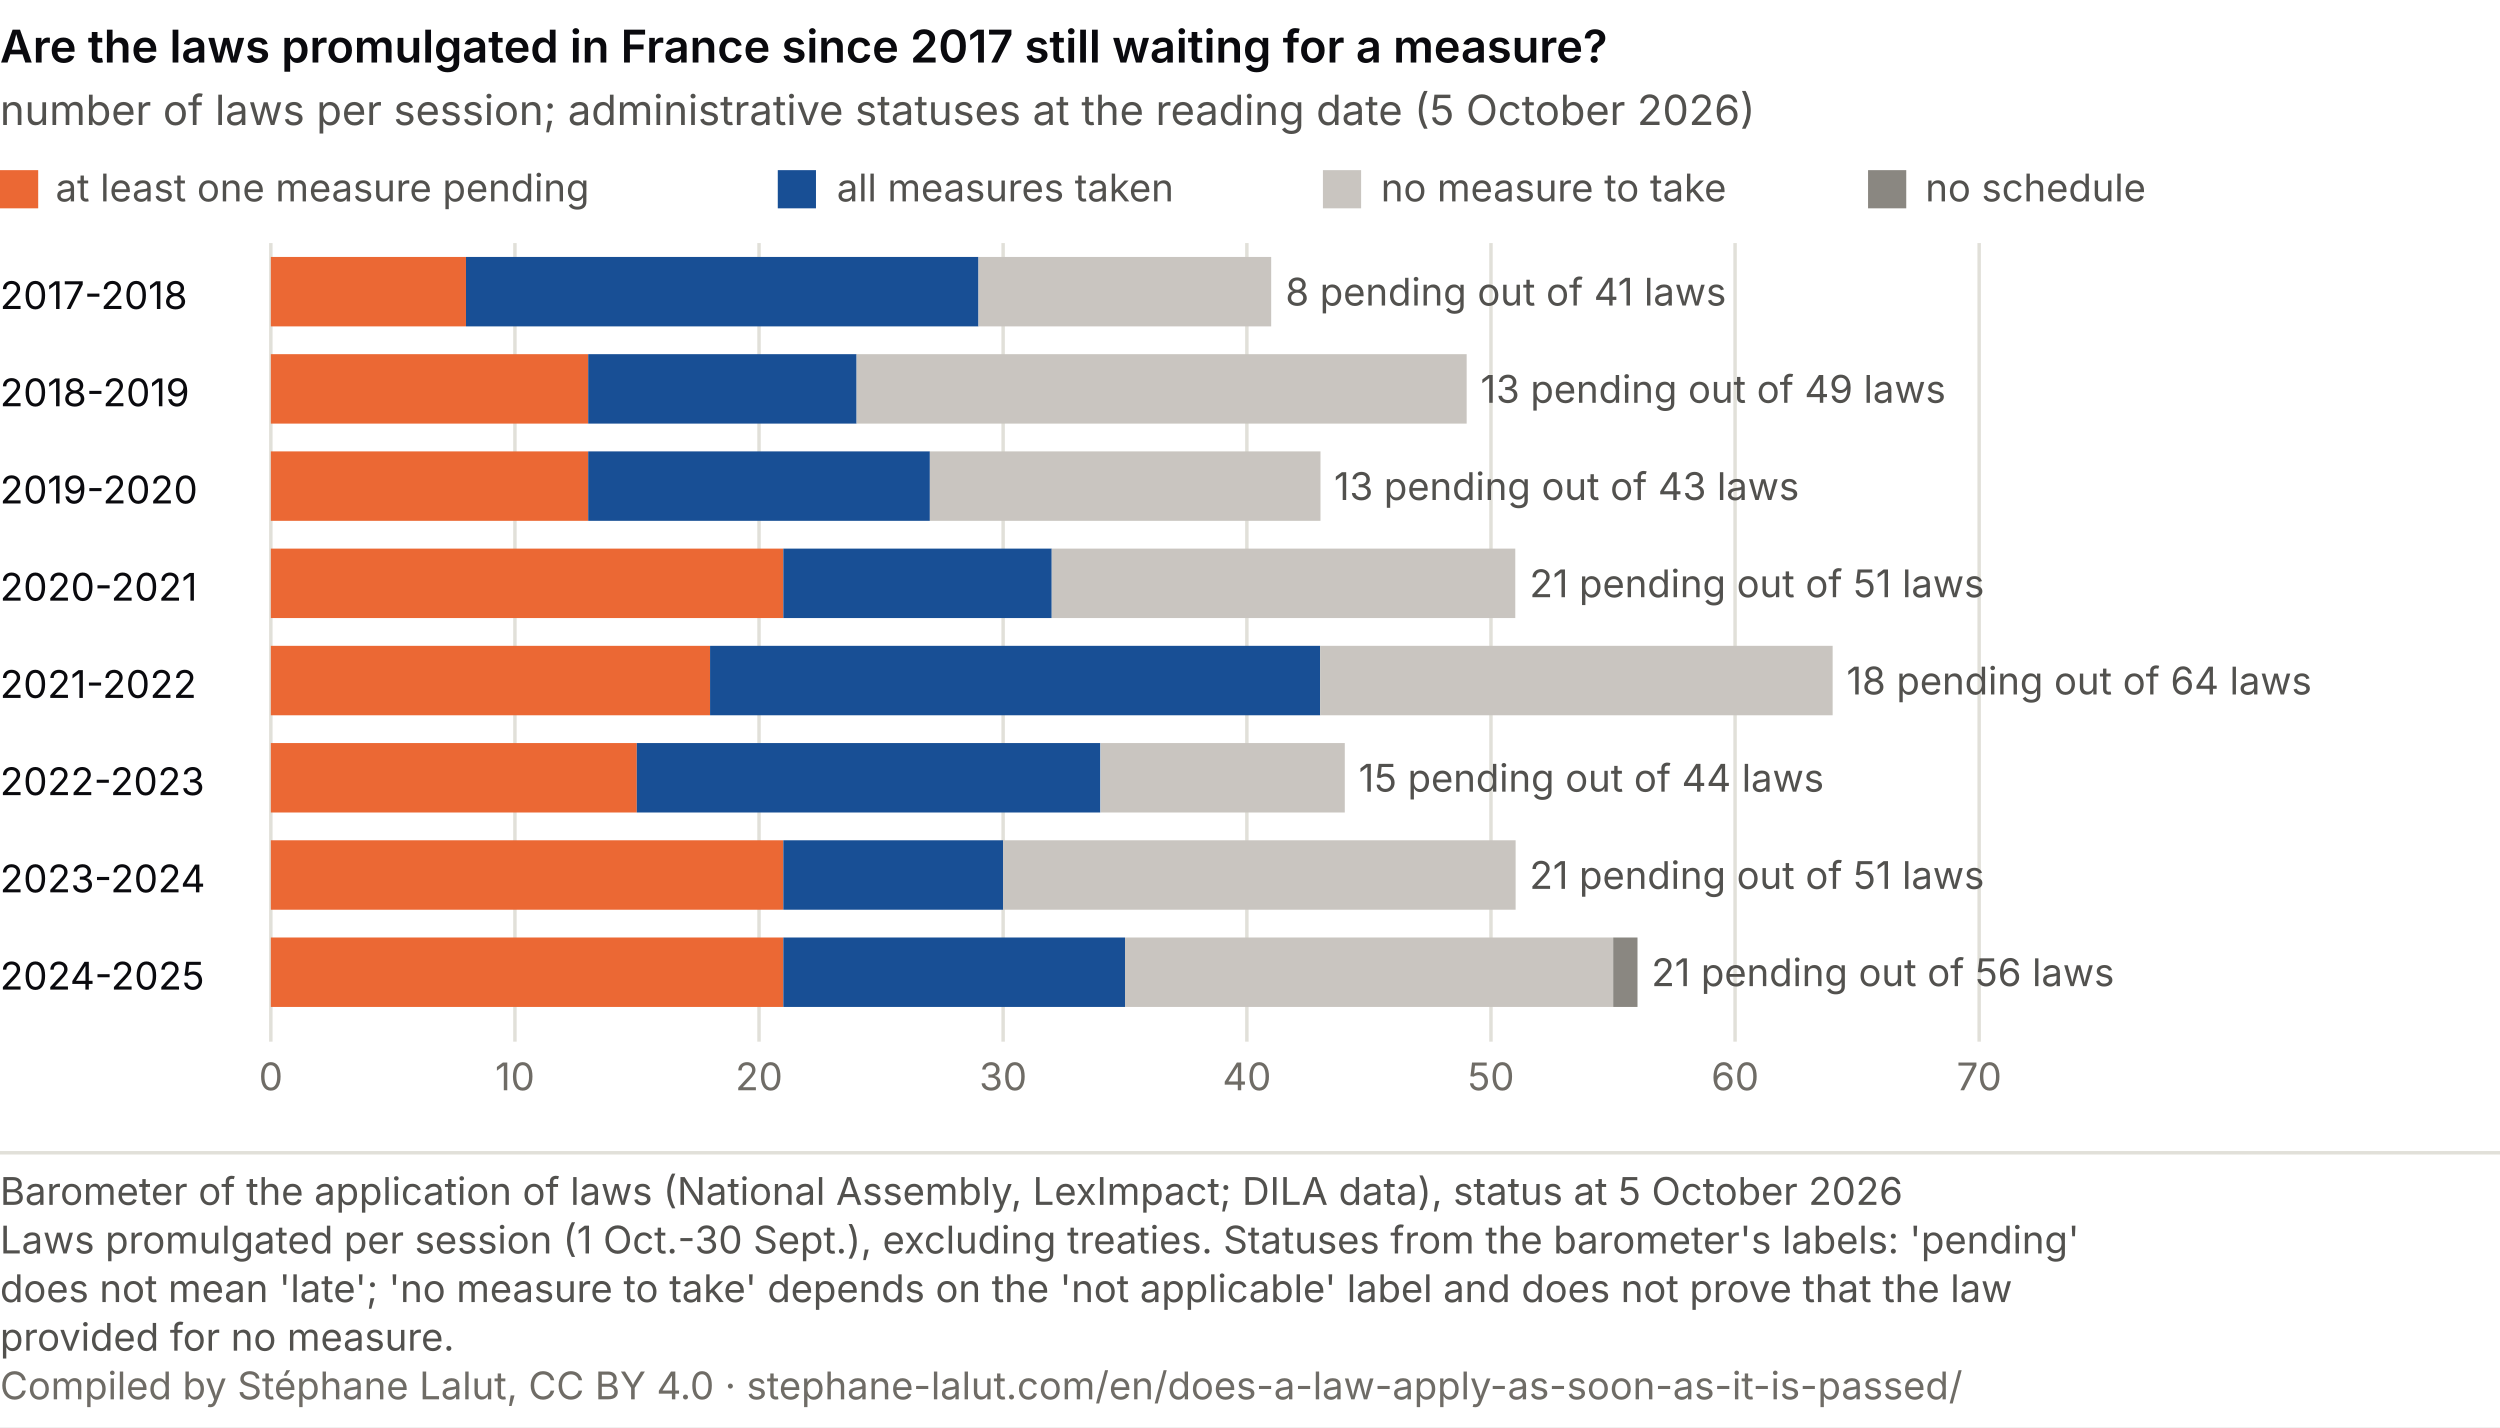
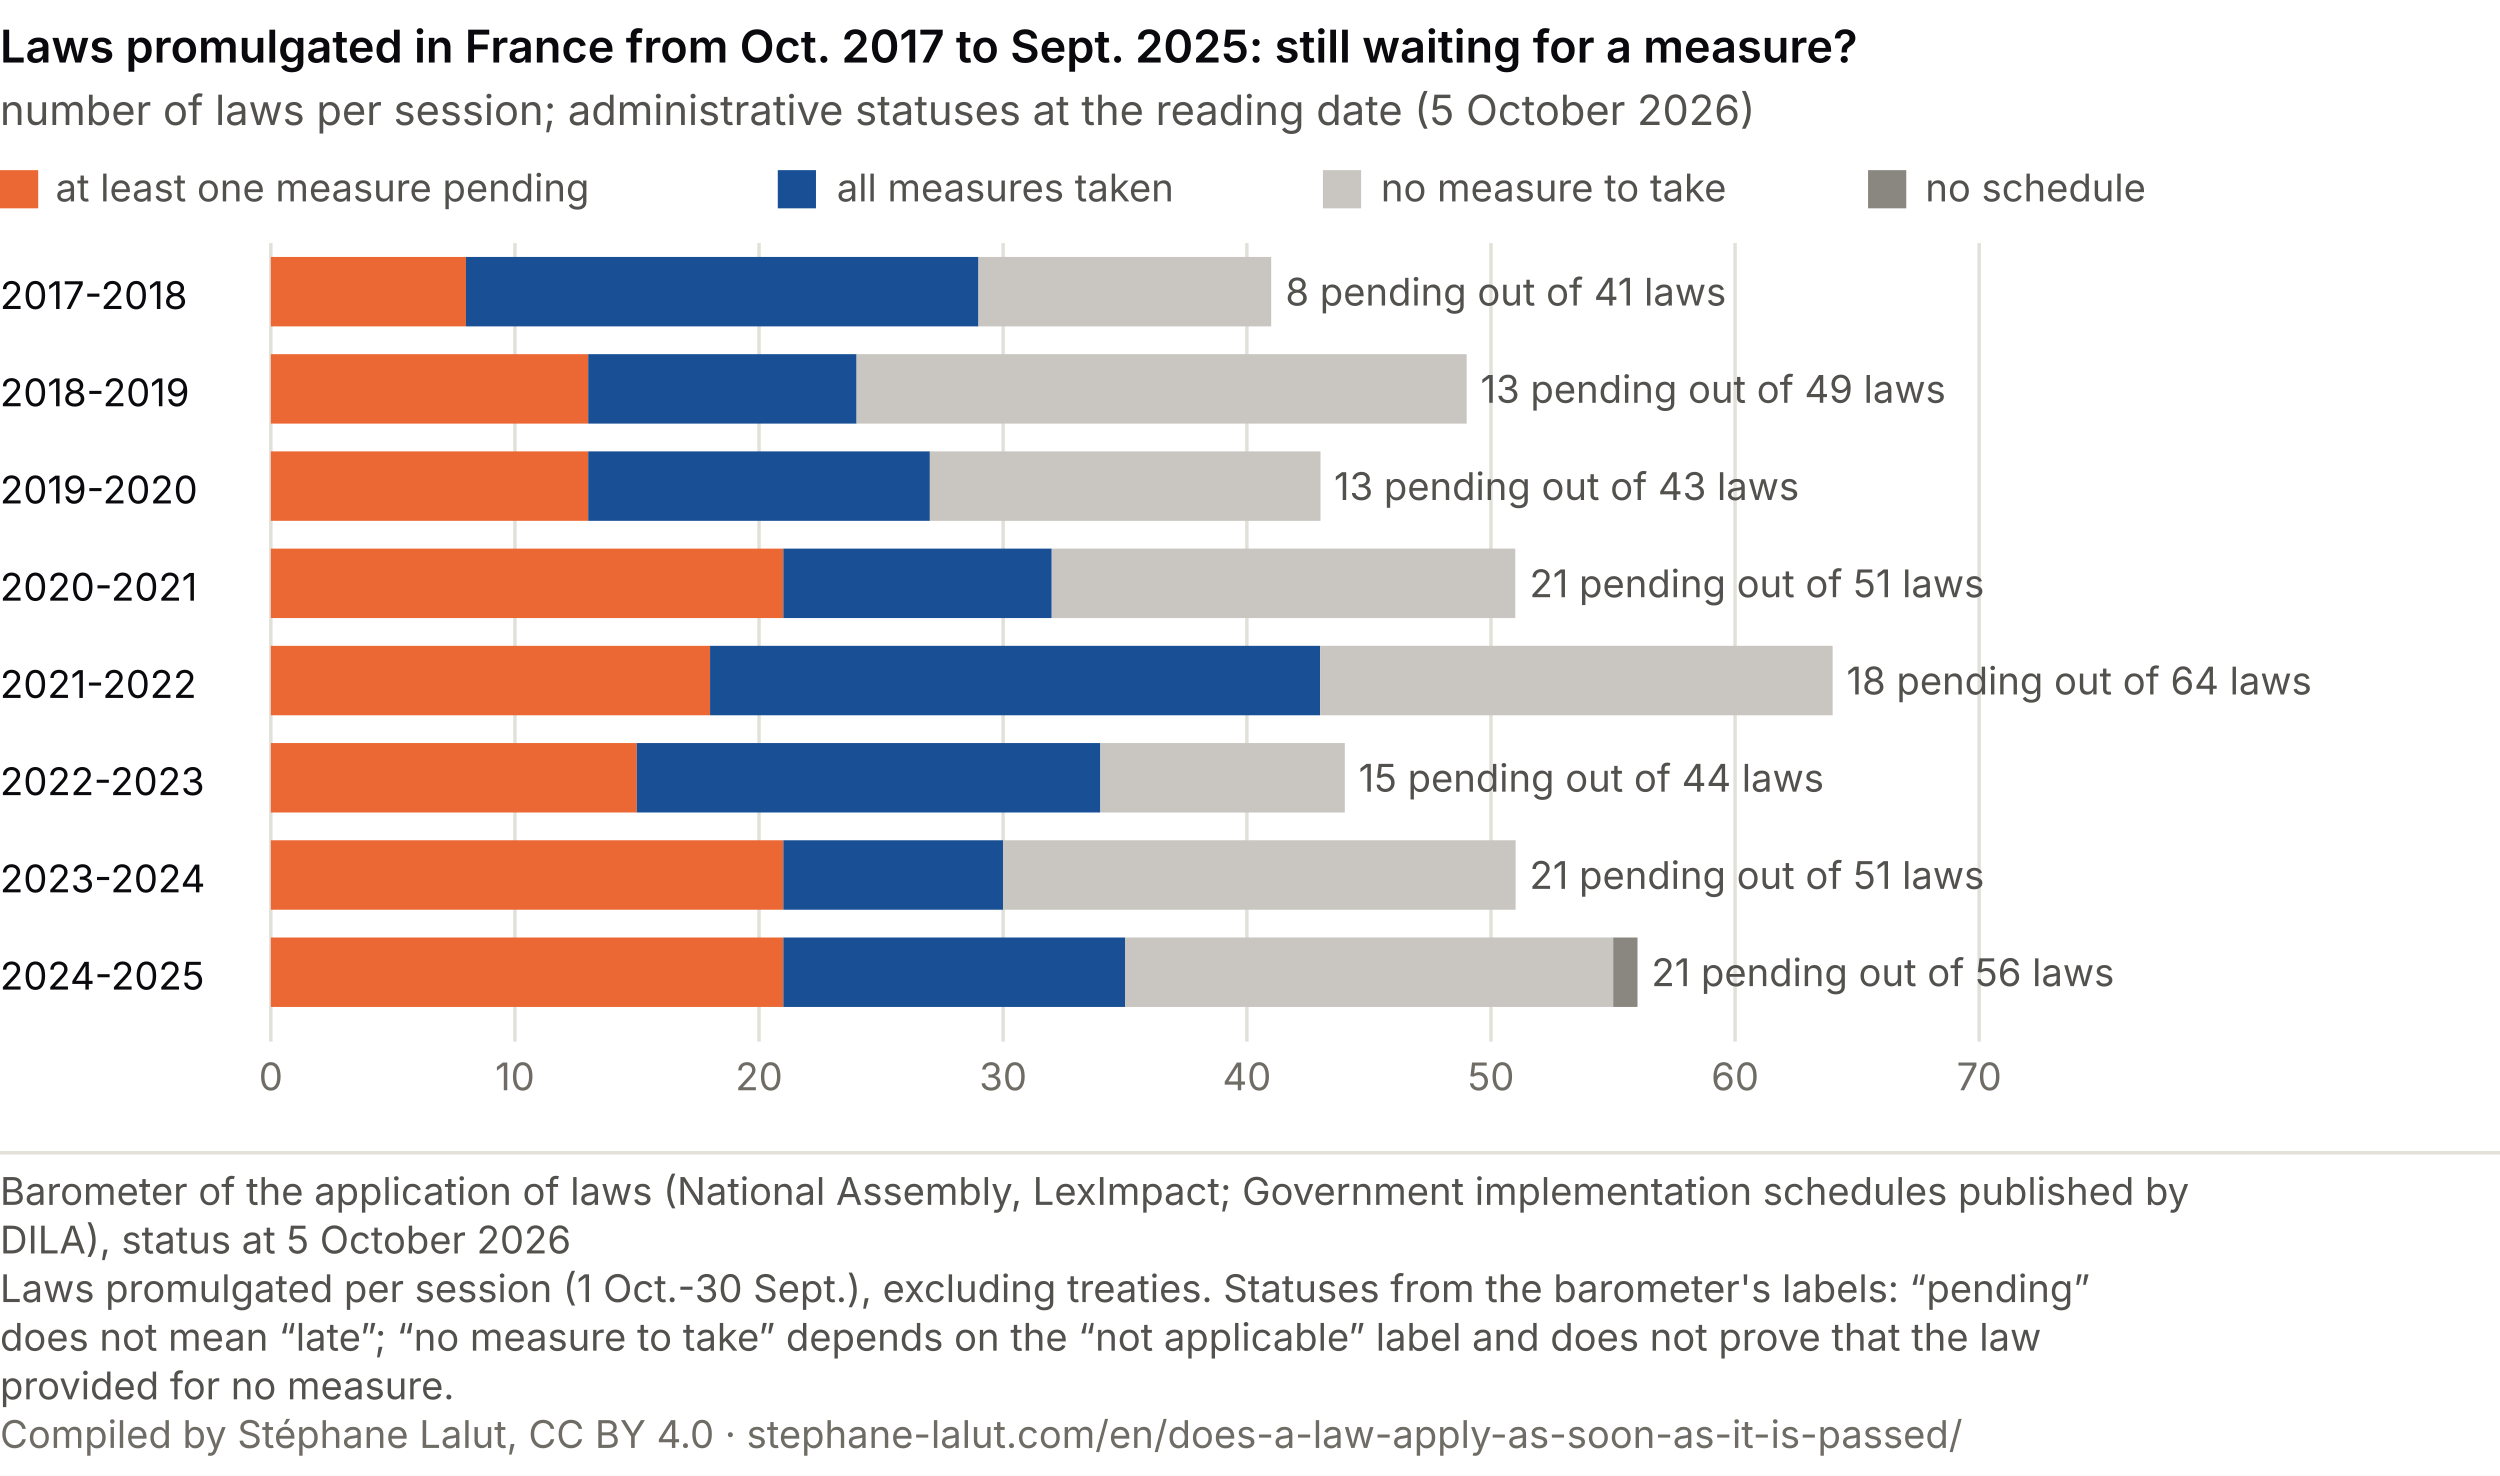
- <svg xmlns="http://www.w3.org/2000/svg" viewBox="0 0 720 411" role="img" font-variant-numeric="tabular-nums" aria-labelledby="at-t at-d" font-family="system-ui, -apple-system, Segoe UI, sans-serif">
-   <rect width="720" height="411" fill="#ffffff" />
-   <text x="0.0" y="18.0" font-size="13" fill="#0A0A0E" text-anchor="start" font-weight="600">Are the laws promulgated in France since 2017 still waiting for a measure?</text>
+ <svg xmlns="http://www.w3.org/2000/svg" viewBox="0 0 720 425" role="img" font-variant-numeric="tabular-nums" aria-labelledby="at-t at-d" font-family="system-ui, -apple-system, Segoe UI, sans-serif">
+   <rect width="720" height="425" fill="#ffffff" />
+   <text x="0.0" y="18.0" font-size="13" fill="#0A0A0E" text-anchor="start" font-weight="600">Laws promulgated in France from Oct. 2017 to Sept. 2025: still waiting for a measure?</text>
  <text x="0.0" y="36.0" font-size="12" fill="#52514e" text-anchor="start">number of laws per session; administrative statuses at the reading date (5 October 2026)</text>
  <rect x="0" y="49" width="11" height="11" fill="#eb6834" />
  <text x="16.0" y="58.0" font-size="11" fill="#52514e" text-anchor="start">at least one measure pending</text>
  <rect x="224" y="49" width="11" height="11" fill="#184f95" />
  <text x="241.0" y="58.0" font-size="11" fill="#52514e" text-anchor="start">all measures taken</text>
  <rect x="381" y="49" width="11" height="11" fill="#c9c5c0" />
  <text x="397.7" y="58.0" font-size="11" fill="#52514e" text-anchor="start">no measure to take</text>
  <rect x="538" y="49" width="11" height="11" fill="#8a8781" />
  <text x="554.5" y="58.0" font-size="11" fill="#52514e" text-anchor="start">no schedule</text>
  <line x1="78.0" y1="70" x2="78.0" y2="300" stroke="#e1e0d9" />
  <text x="78.0" y="314.0" font-size="11" fill="#6f6c66" text-anchor="middle">0</text>
  <line x1="148.3" y1="70" x2="148.3" y2="300" stroke="#e1e0d9" />
  <text x="148.3" y="314.0" font-size="11" fill="#6f6c66" text-anchor="middle">10</text>
  <line x1="218.6" y1="70" x2="218.6" y2="300" stroke="#e1e0d9" />
  <text x="218.6" y="314.0" font-size="11" fill="#6f6c66" text-anchor="middle">20</text>
  <line x1="288.9" y1="70" x2="288.9" y2="300" stroke="#e1e0d9" />
  <text x="288.9" y="314.0" font-size="11" fill="#6f6c66" text-anchor="middle">30</text>
  <line x1="359.1" y1="70" x2="359.1" y2="300" stroke="#e1e0d9" />
  <text x="359.1" y="314.0" font-size="11" fill="#6f6c66" text-anchor="middle">40</text>
  <line x1="429.4" y1="70" x2="429.4" y2="300" stroke="#e1e0d9" />
  <text x="429.4" y="314.0" font-size="11" fill="#6f6c66" text-anchor="middle">50</text>
  <line x1="499.7" y1="70" x2="499.7" y2="300" stroke="#e1e0d9" />
  <text x="499.7" y="314.0" font-size="11" fill="#6f6c66" text-anchor="middle">60</text>
  <line x1="570.0" y1="70" x2="570.0" y2="300" stroke="#e1e0d9" />
  <text x="570.0" y="314.0" font-size="11" fill="#6f6c66" text-anchor="middle">70</text>
  <text x="0.0" y="89.0" font-size="11" fill="#0A0A0E" text-anchor="start">2017-2018</text>
  <rect x="78.0" y="74" width="56.2" height="20" fill="#eb6834" />
  <rect x="134.2" y="74" width="147.6" height="20" fill="#184f95" />
  <rect x="281.8" y="74" width="84.3" height="20" fill="#c9c5c0" />
  <text x="370.2" y="88.0" font-size="11" fill="#52514e" text-anchor="start">8 pending out of 41 laws</text>
  <text x="0.0" y="117.0" font-size="11" fill="#0A0A0E" text-anchor="start">2018-2019</text>
  <rect x="78.0" y="102" width="91.4" height="20" fill="#eb6834" />
  <rect x="169.4" y="102" width="77.3" height="20" fill="#184f95" />
  <rect x="246.7" y="102" width="175.7" height="20" fill="#c9c5c0" />
  <text x="426.4" y="116.0" font-size="11" fill="#52514e" text-anchor="start">13 pending out of 49 laws</text>
  <text x="0.0" y="145.0" font-size="11" fill="#0A0A0E" text-anchor="start">2019-2020</text>
  <rect x="78.0" y="130" width="91.4" height="20" fill="#eb6834" />
  <rect x="169.4" y="130" width="98.4" height="20" fill="#184f95" />
  <rect x="267.8" y="130" width="112.5" height="20" fill="#c9c5c0" />
  <text x="384.2" y="144.0" font-size="11" fill="#52514e" text-anchor="start">13 pending out of 43 laws</text>
  <text x="0.0" y="173.0" font-size="11" fill="#0A0A0E" text-anchor="start">2020-2021</text>
  <rect x="78.0" y="158" width="147.6" height="20" fill="#eb6834" />
  <rect x="225.6" y="158" width="77.3" height="20" fill="#184f95" />
  <rect x="302.9" y="158" width="133.5" height="20" fill="#c9c5c0" />
  <text x="440.5" y="172.0" font-size="11" fill="#52514e" text-anchor="start">21 pending out of 51 laws</text>
  <text x="0.0" y="201.0" font-size="11" fill="#0A0A0E" text-anchor="start">2021-2022</text>
  <rect x="78.0" y="186" width="126.5" height="20" fill="#eb6834" />
  <rect x="204.5" y="186" width="175.7" height="20" fill="#184f95" />
  <rect x="380.2" y="186" width="147.6" height="20" fill="#c9c5c0" />
  <text x="531.8" y="200.0" font-size="11" fill="#52514e" text-anchor="start">18 pending out of 64 laws</text>
  <text x="0.0" y="229.0" font-size="11" fill="#0A0A0E" text-anchor="start">2022-2023</text>
  <rect x="78.0" y="214" width="105.4" height="20" fill="#eb6834" />
  <rect x="183.4" y="214" width="133.5" height="20" fill="#184f95" />
  <rect x="317.0" y="214" width="70.3" height="20" fill="#c9c5c0" />
  <text x="391.3" y="228.0" font-size="11" fill="#52514e" text-anchor="start">15 pending out of 44 laws</text>
  <text x="0.0" y="257.0" font-size="11" fill="#0A0A0E" text-anchor="start">2023-2024</text>
  <rect x="78.0" y="242" width="147.6" height="20" fill="#eb6834" />
  <rect x="225.6" y="242" width="63.3" height="20" fill="#184f95" />
  <rect x="288.9" y="242" width="147.6" height="20" fill="#c9c5c0" />
  <text x="440.5" y="256.0" font-size="11" fill="#52514e" text-anchor="start">21 pending out of 51 laws</text>
  <text x="0.0" y="285.0" font-size="11" fill="#0A0A0E" text-anchor="start">2024-2025</text>
  <rect x="78.0" y="270" width="147.6" height="20" fill="#eb6834" />
  <rect x="225.6" y="270" width="98.4" height="20" fill="#184f95" />
  <rect x="324.0" y="270" width="140.6" height="20" fill="#c9c5c0" />
  <rect x="464.6" y="270" width="7.0" height="20" fill="#8a8781" />
  <text x="475.6" y="284.0" font-size="11" fill="#52514e" text-anchor="start">21 pending out of 56 laws</text>
  <line x1="0" y1="332.0" x2="720" y2="332.0" stroke="#e1e0d9" />
-   <text class="pied-source" x="0" y="347.0" font-size="11" fill="#52514e">Barometer of the application of laws (National Assembly, LexImpact; DILA data), status at 5 October 2026</text>
-   <text class="pied-note" x="0" y="361.0" font-size="11" fill="#52514e">Laws promulgated per session (1 Oct.-30 Sept.), excluding treaties. Statuses from the barometer's labels: 'pending'</text>
-   <text class="pied-note" x="0" y="375.0" font-size="11" fill="#52514e">does not mean 'late'; 'no measure to take' depends on the 'not applicable' label and does not prove that the law</text>
-   <text class="pied-note" x="0" y="389.0" font-size="11" fill="#52514e">provided for no measure.</text>
-   <text class="pied-licence" x="0" y="403.0" font-size="11" fill="#6f6c66">Compiled by Stéphane Lalut, CC BY 4.0 · stephane-lalut.com/en/does-a-law-apply-as-soon-as-it-is-passed/</text>
+   <text class="pied-source" x="0" y="347.0" font-size="11" fill="#52514e">Barometer of the application of laws (National Assembly, LexImpact; Government implementation schedules published by</text>
+   <text class="pied-source" x="0" y="361.0" font-size="11" fill="#52514e">DILA), status at 5 October 2026</text>
+   <text class="pied-note" x="0" y="375.0" font-size="11" fill="#52514e">Laws promulgated per session (1 Oct.-30 Sept.), excluding treaties. Statuses from the barometer's labels: “pending”</text>
+   <text class="pied-note" x="0" y="389.0" font-size="11" fill="#52514e">does not mean “late”; “no measure to take” depends on the “not applicable” label and does not prove that the law</text>
+   <text class="pied-note" x="0" y="403.0" font-size="11" fill="#52514e">provided for no measure.</text>
+   <text class="pied-licence" x="0" y="417.0" font-size="11" fill="#6f6c66">Compiled by Stéphane Lalut, CC BY 4.0 · stephane-lalut.com/en/does-a-law-apply-as-soon-as-it-is-passed/</text>
</svg>
